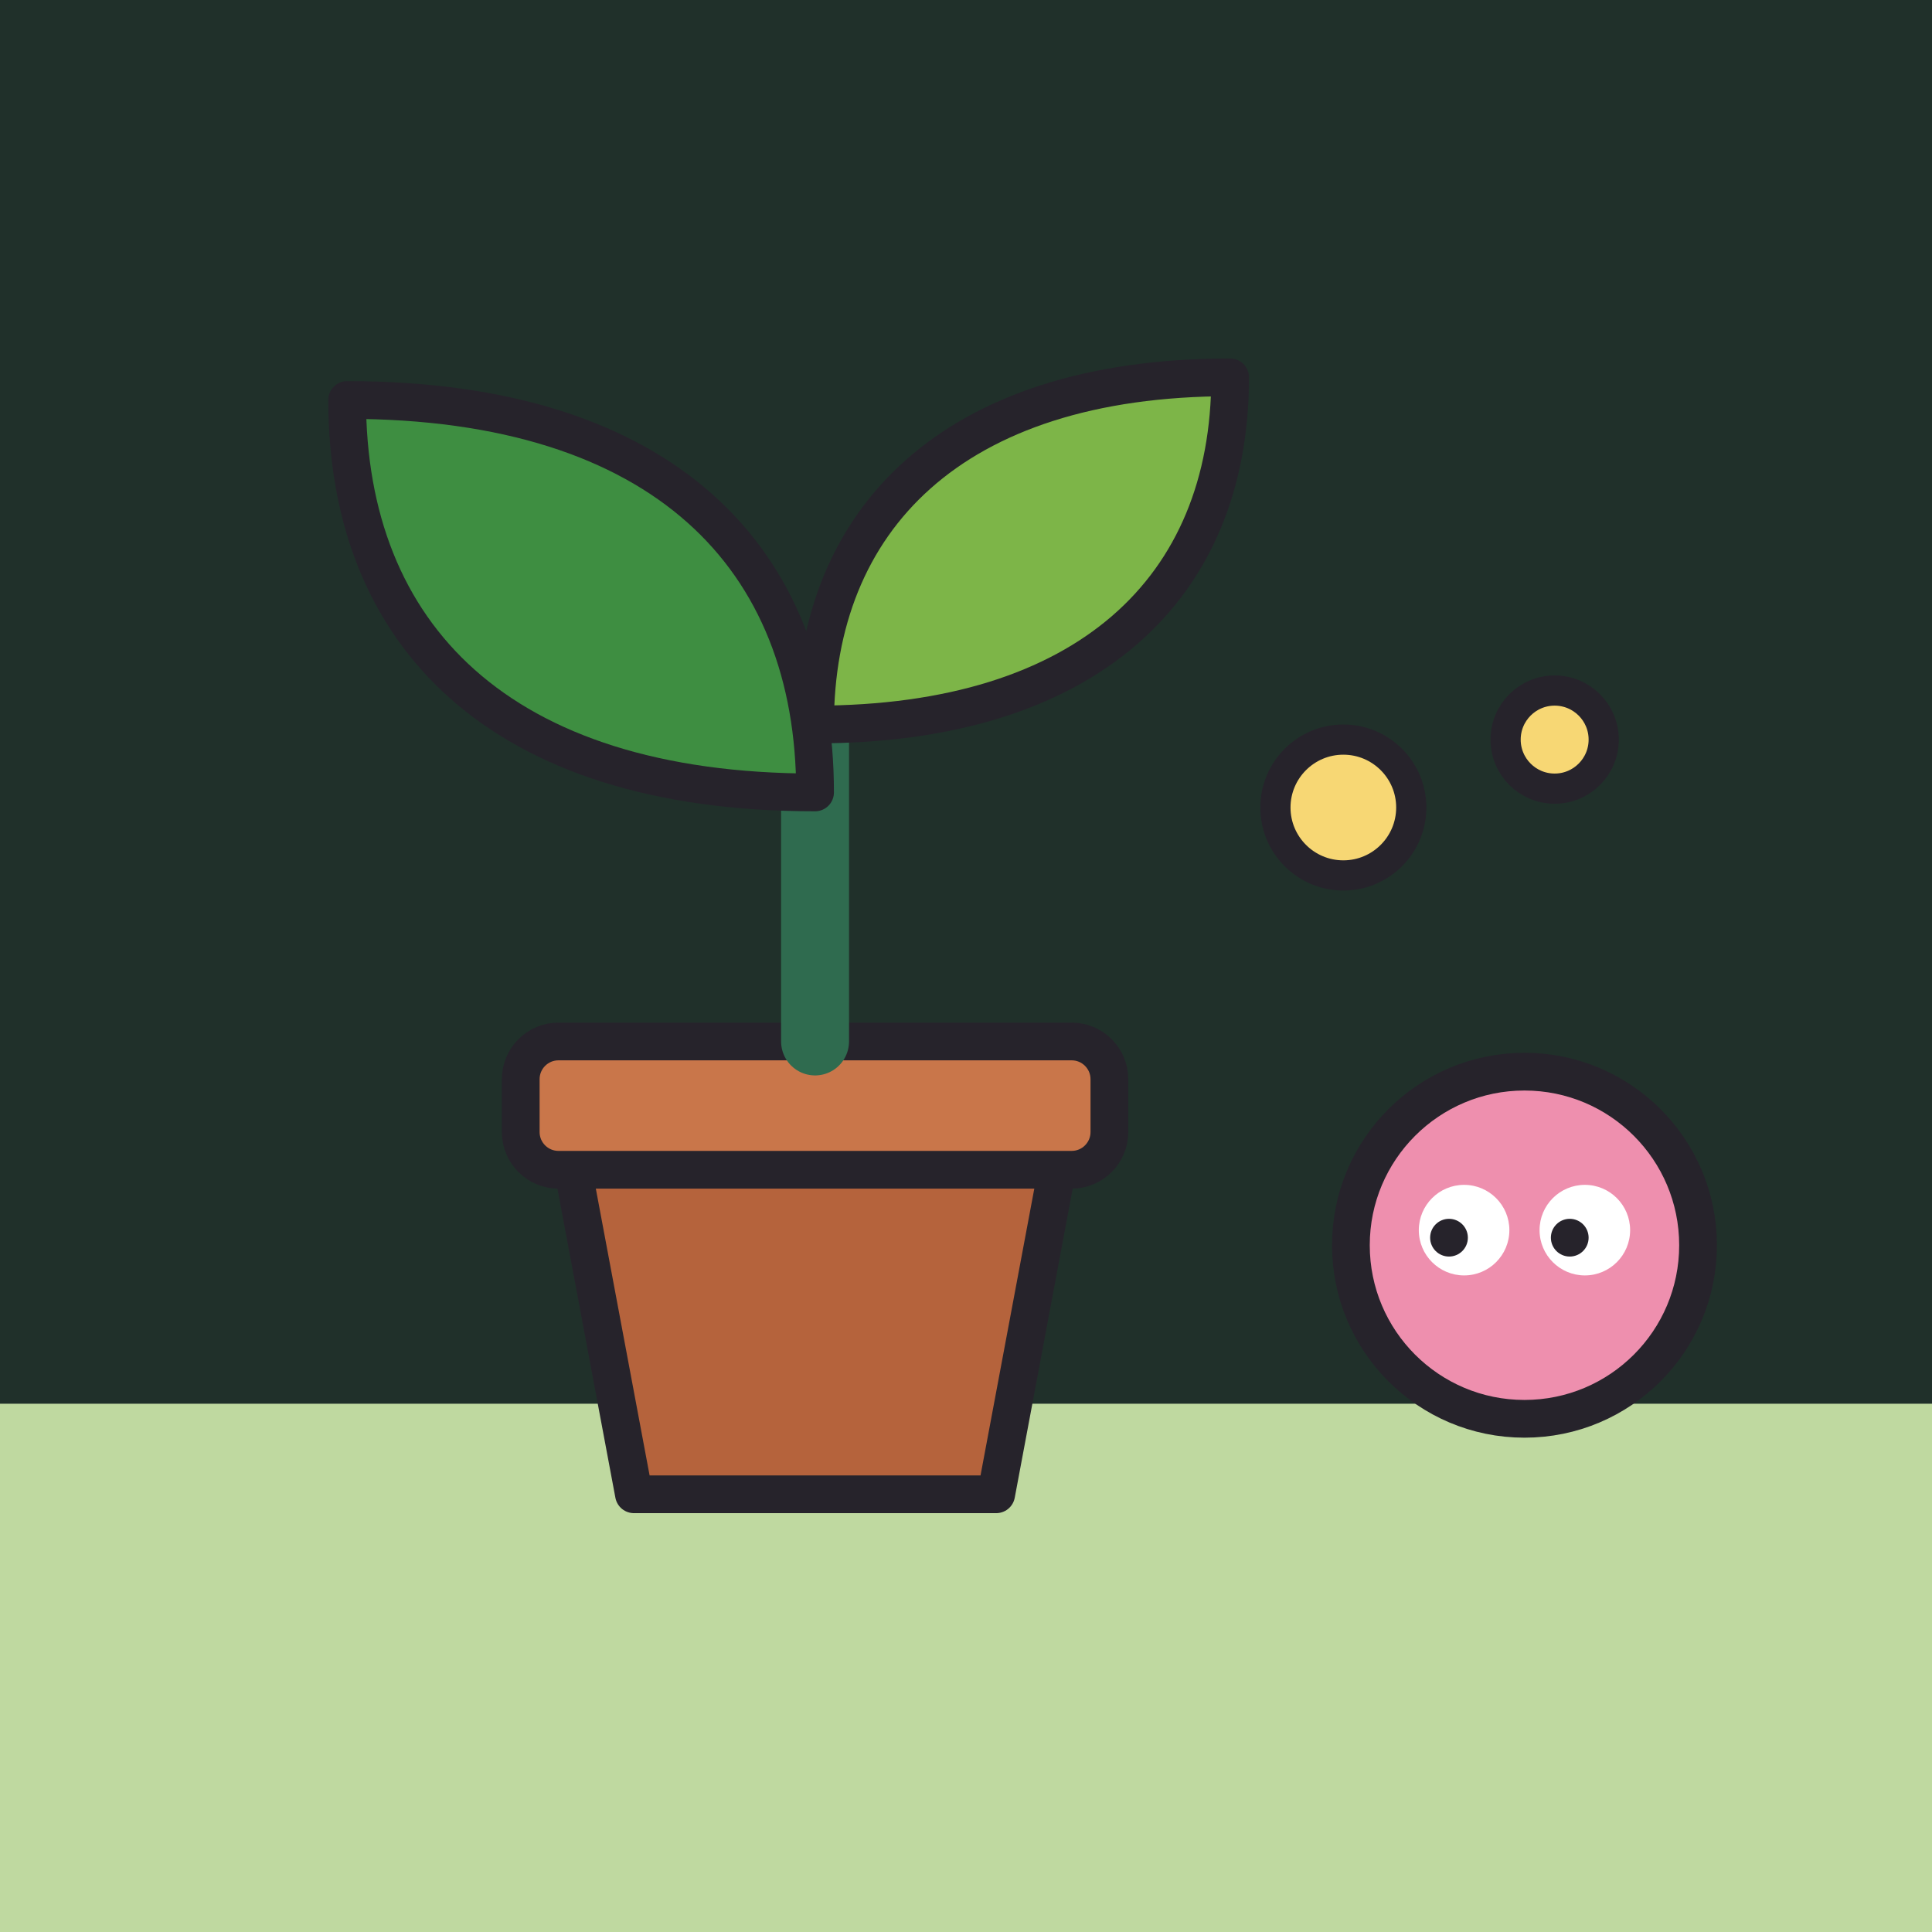
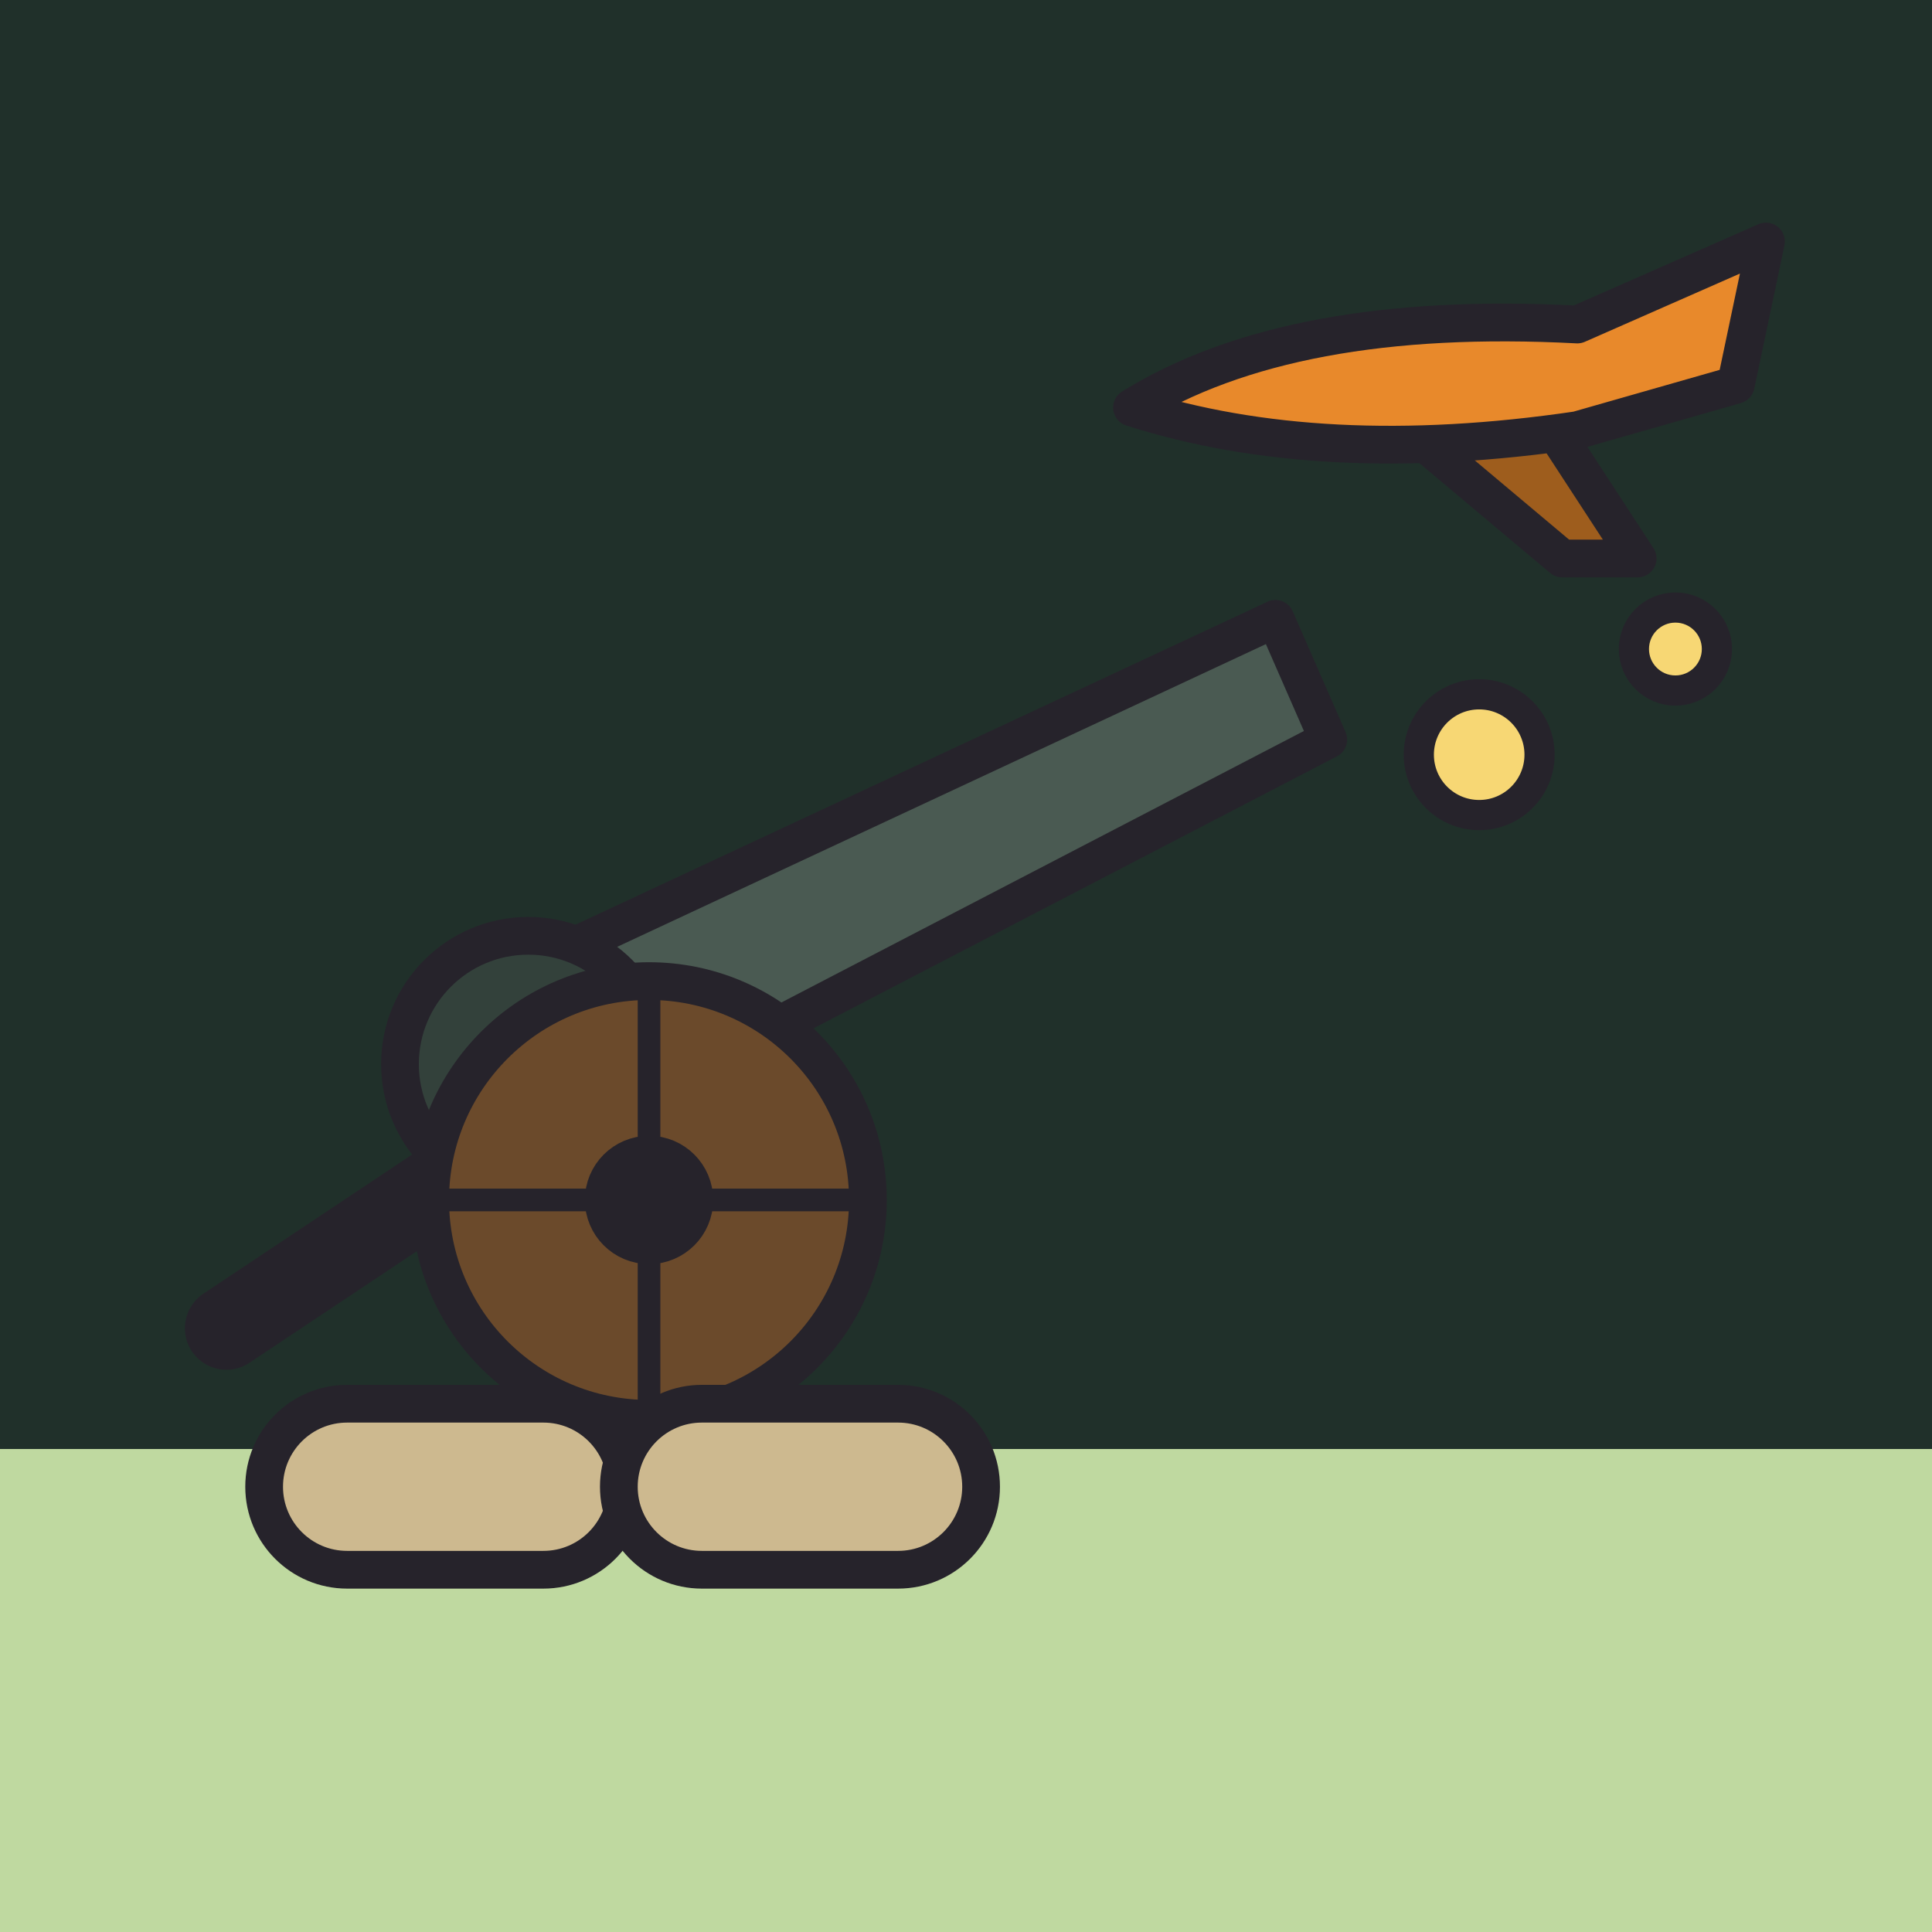
<svg xmlns="http://www.w3.org/2000/svg" width="512" height="512" viewBox="0 0 512 512">
  <rect width="512" height="512" fill="#20302A" />
-   <rect x="0" y="372" width="512" height="140" fill="#BFD9A0" />
-   <path d="M150 300h132l-18 96H168z" fill="#B5633C" stroke="#26232B" stroke-width="10" stroke-linejoin="round" />
-   <rect x="138" y="276" width="156" height="34" rx="10" fill="#C9764A" stroke="#26232B" stroke-width="10" />
-   <path d="M216 276V196" stroke="#2F6B4F" stroke-width="18" stroke-linecap="round" />
-   <path d="M216 210c0-62-40-104-124-104 0 62 40 104 124 104z" fill="#3E8E41" stroke="#26232B" stroke-width="10" stroke-linejoin="round" />
-   <path d="M216 192c0-54 36-92 110-92 0 56-38 92-110 92z" fill="#7DB548" stroke="#26232B" stroke-width="10" stroke-linejoin="round" />
-   <circle cx="356" cy="214" r="18" fill="#F7D774" stroke="#26232B" stroke-width="8" />
-   <circle cx="412" cy="196" r="13" fill="#F7D774" stroke="#26232B" stroke-width="8" />
-   <circle cx="404" cy="330" r="46" fill="#EE8FAE" stroke="#26232B" stroke-width="10" />
-   <circle cx="388" cy="326" r="12" fill="#FFFFFF" />
-   <circle cx="420" cy="326" r="12" fill="#FFFFFF" />
-   <circle cx="384" cy="328" r="5" fill="#26232B" />
-   <circle cx="416" cy="328" r="5" fill="#26232B" />
+   <rect x="0" y="384" width="512" height="128" fill="#BFD9A0" />
+   <g stroke="#26232B" stroke-width="10" stroke-linejoin="round" stroke-linecap="round">
+     <path d="M364 106l50 42h20l-30-46z" fill="#9E5D1D" />
+     <path d="M300 108q42-26 118-22l50-22-8 38-42 12q-68 10-118-6z" fill="#E8892B" />
+     <path d="M138 300L60 352" fill="none" stroke-width="22" />
+     <path d="M128 262l210-98 14 32-204 106z" fill="#4A5A52" />
+     <circle cx="140" cy="282" r="34" fill="#33413B" />
+     <circle cx="172" cy="318" r="58" fill="#6B4A2B" />
+     <path d="M114 318h116M172 260v116" stroke-width="6" />
+     <circle cx="172" cy="318" r="12" fill="#26232B" />
+     <rect x="70" y="372" width="96" height="44" rx="22" fill="#CDB98F" />
+     <rect x="164" y="372" width="96" height="44" rx="22" fill="#CDB98F" />
+     <circle cx="392" cy="200" r="16" fill="#F7D774" stroke-width="8" />
+     <circle cx="444" cy="172" r="11" fill="#F7D774" stroke-width="8" />
+   </g>
</svg>
